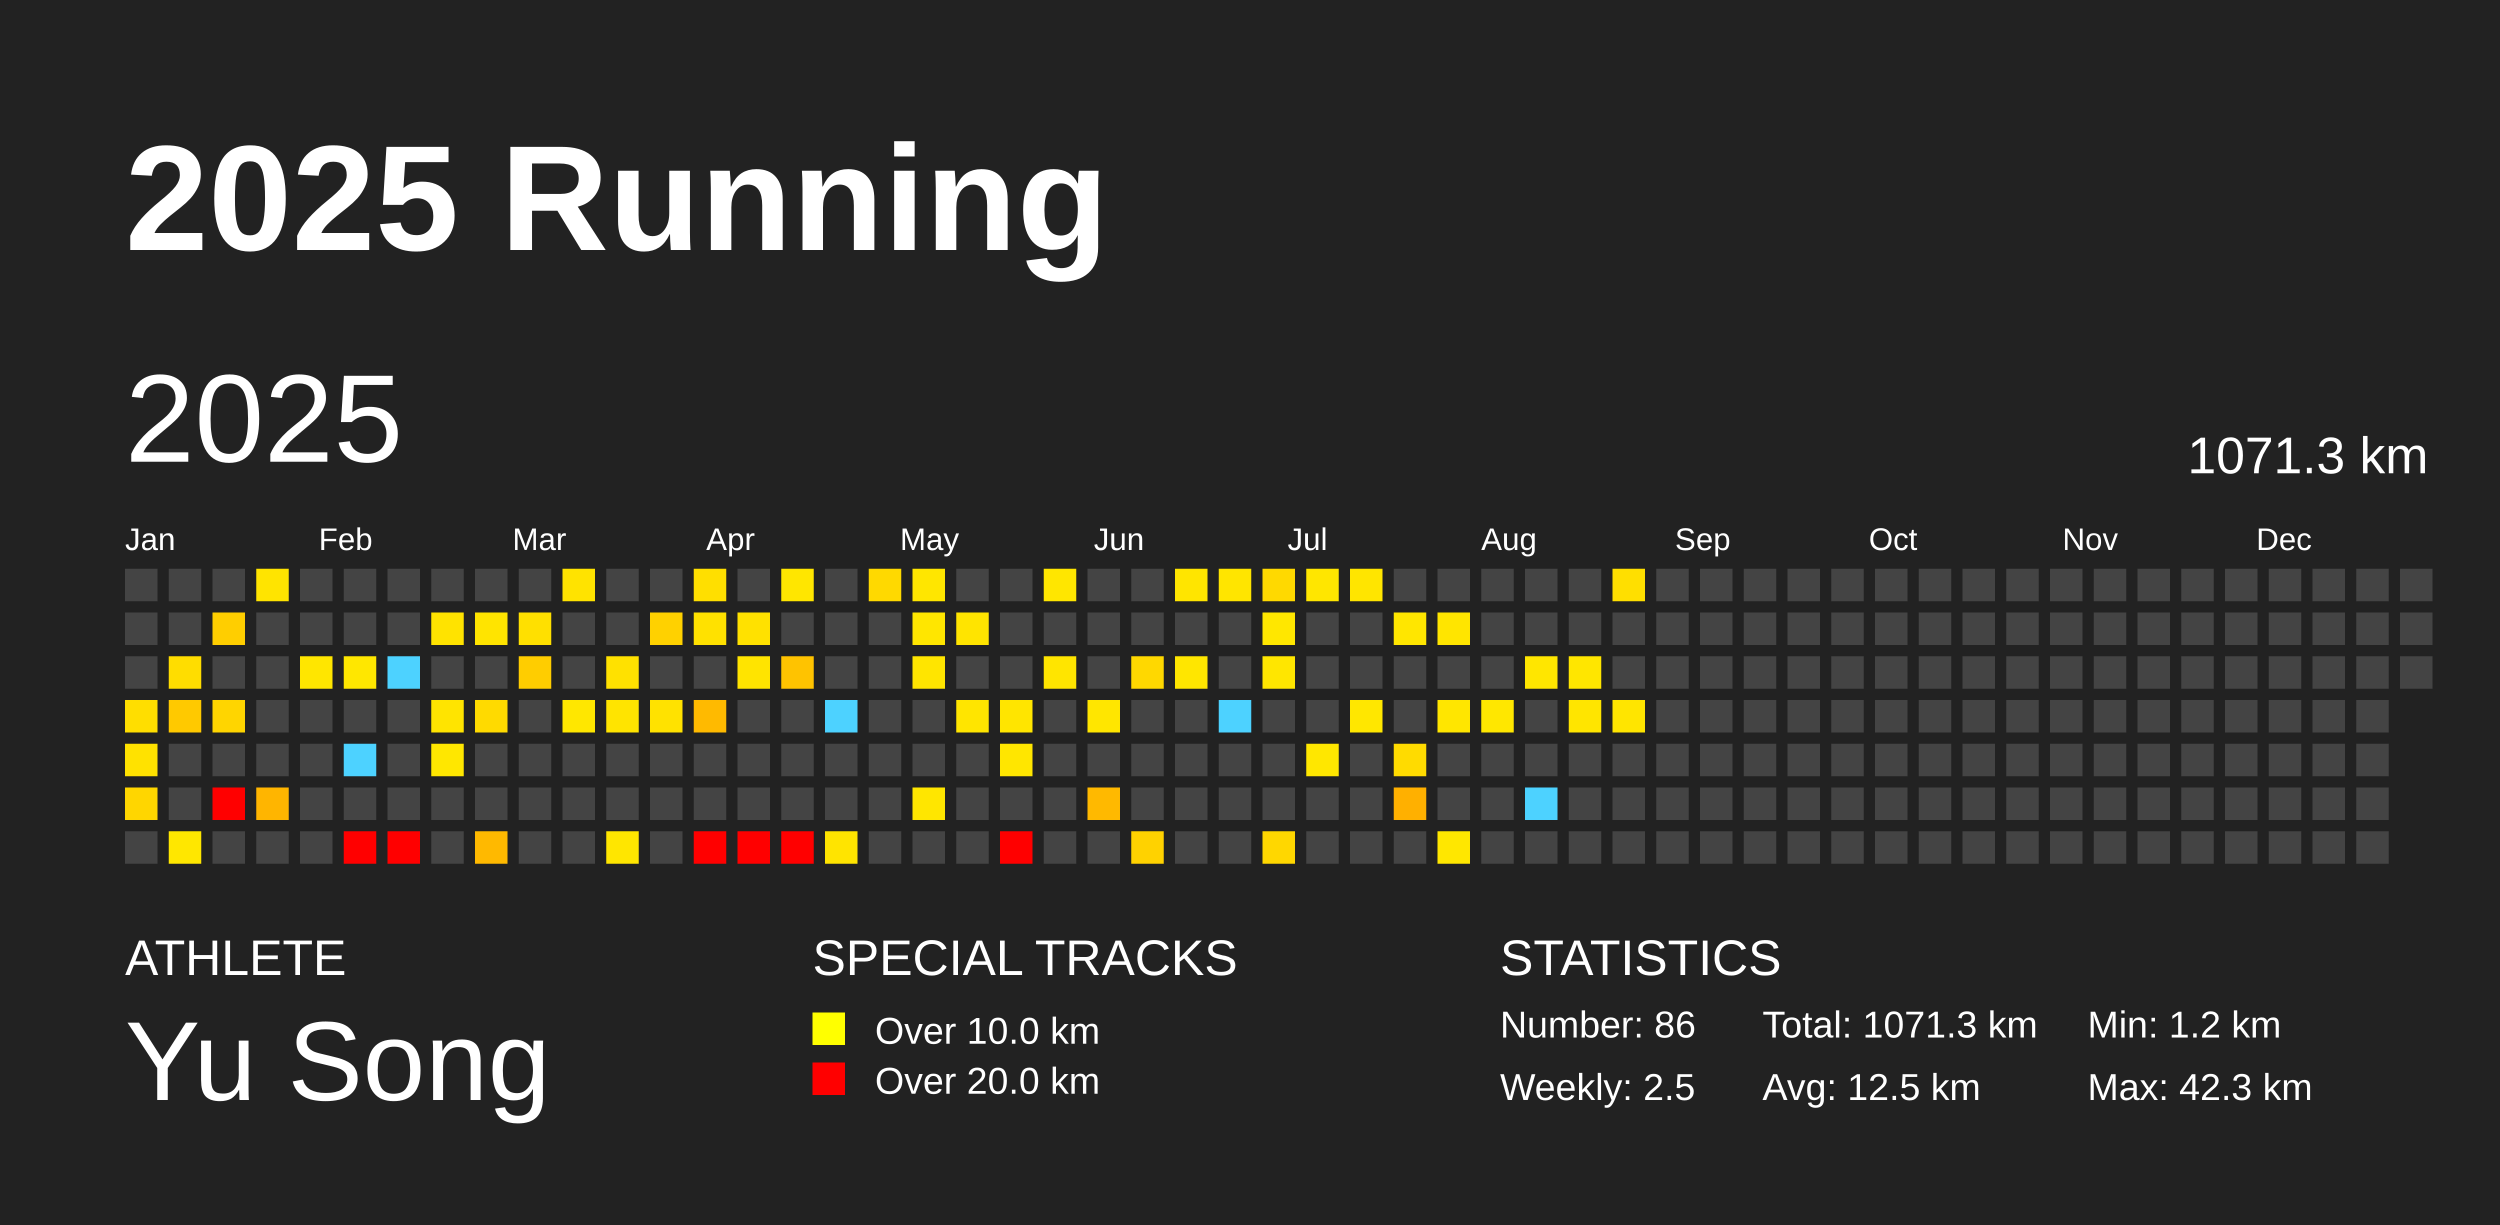
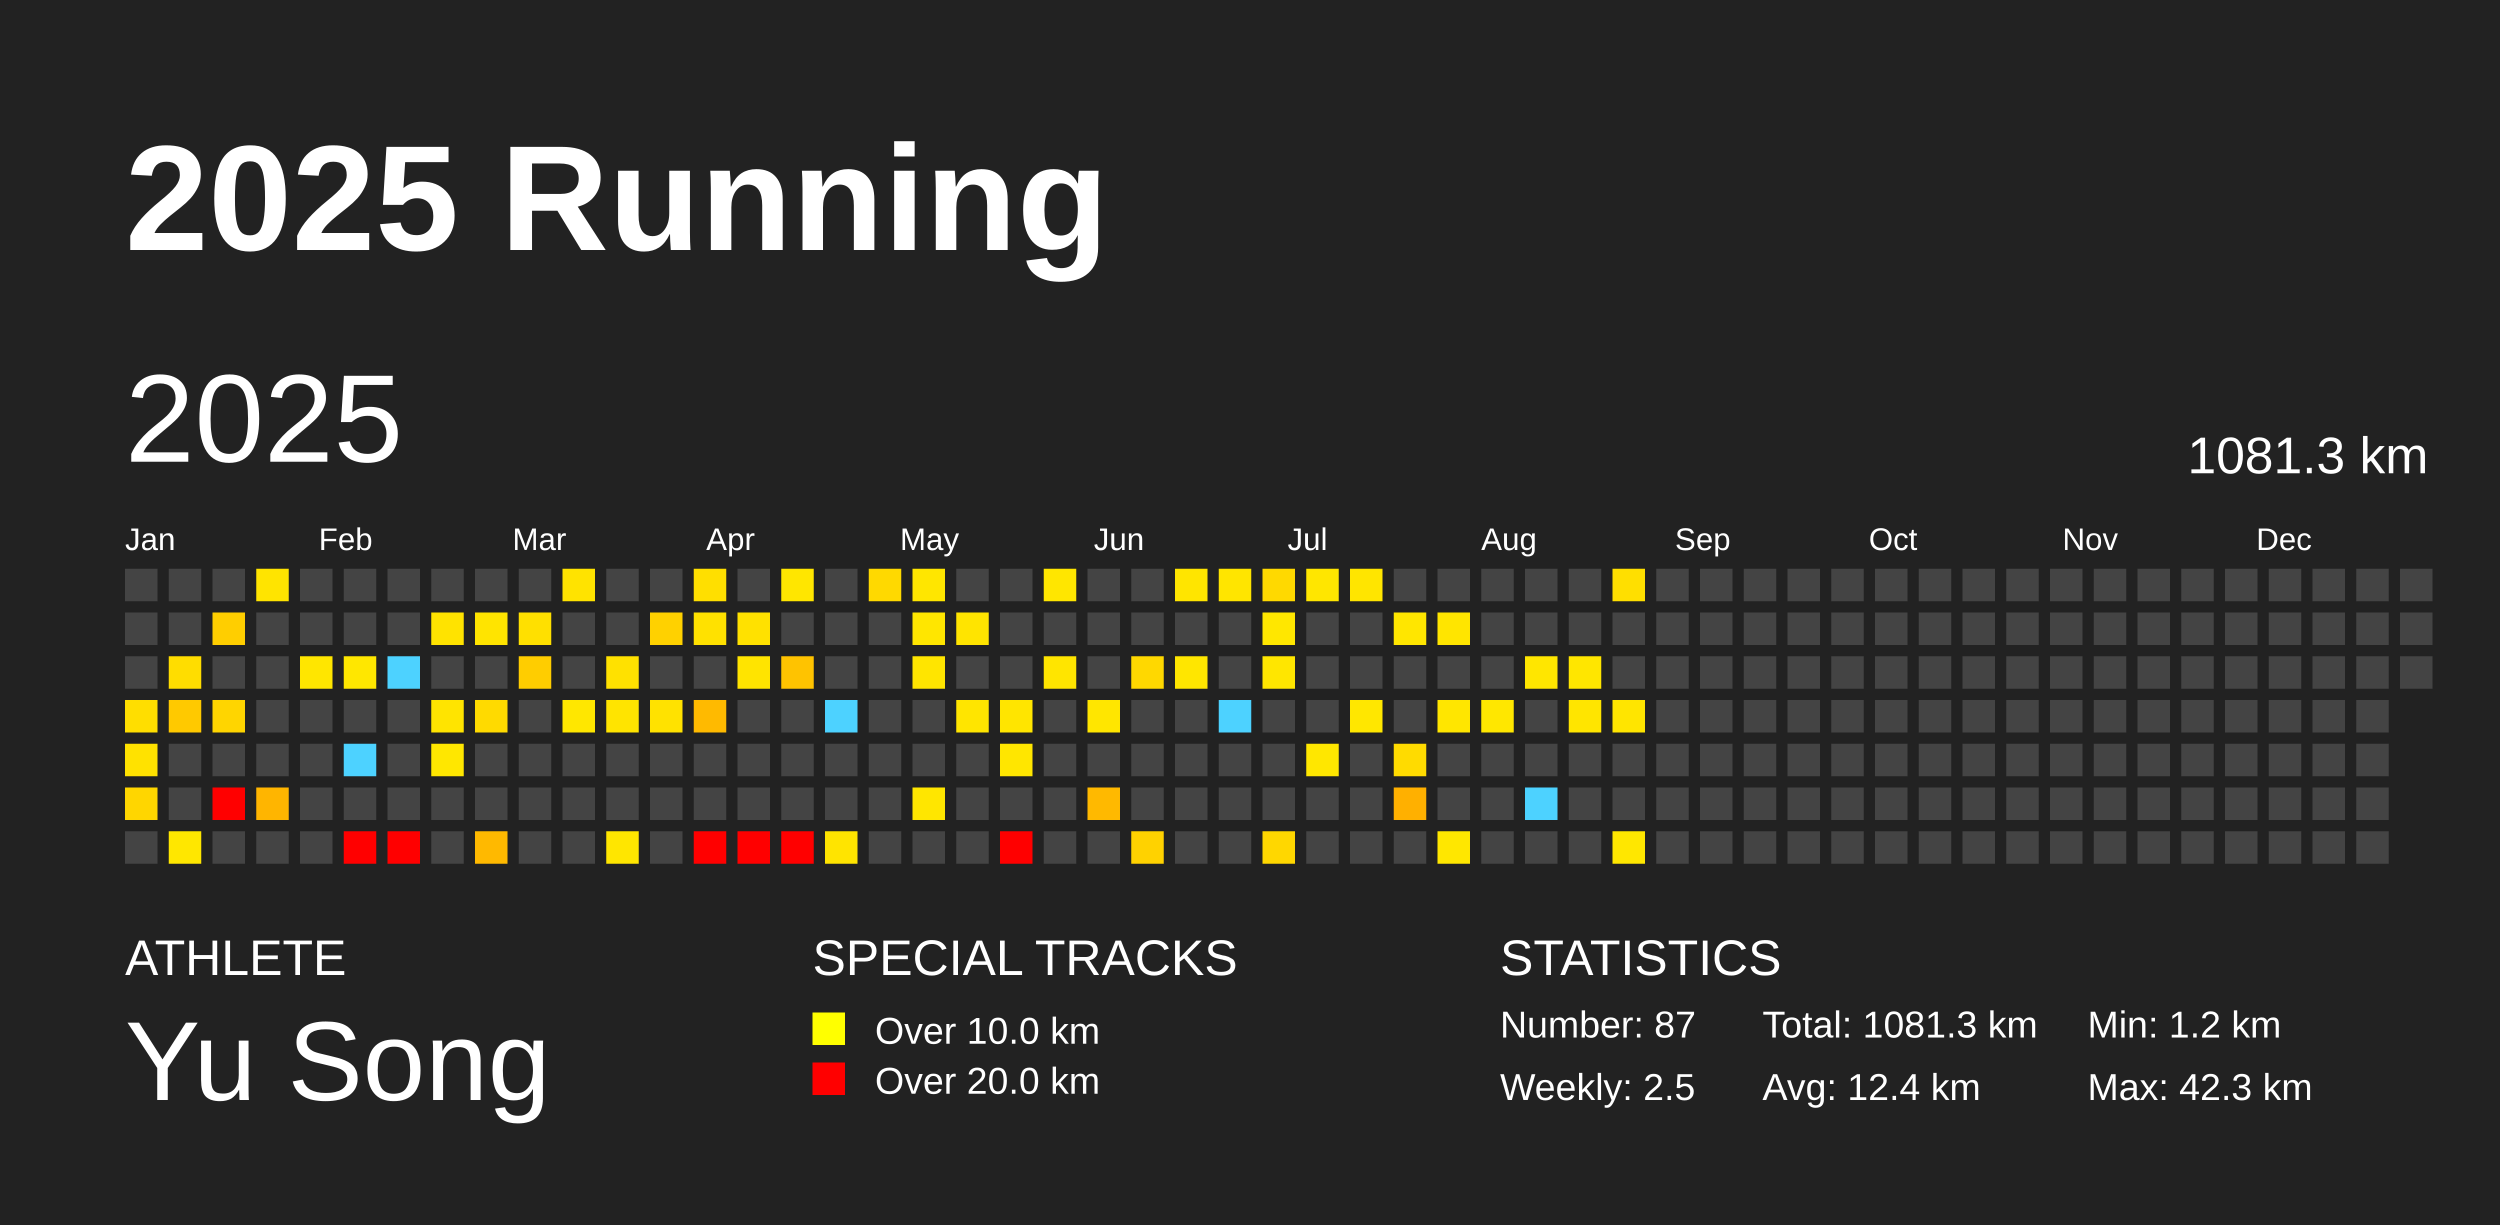
<svg xmlns="http://www.w3.org/2000/svg" baseProfile="full" height="98mm" version="1.1" viewBox="0,0,200,98" width="200mm">
  <defs />
  <rect fill="#222222" height="98" width="200" x="0" y="0" />
  <text fill="#FFFFFF" style="font-size:12px; font-family:Arial; font-weight:bold;" x="10" y="20">2025 Running</text>
  <text fill="#FFFFFF" style="font-size:4px; font-family:Arial" x="10" y="78">ATHLETE</text>
  <text fill="#FFFFFF" style="font-size:9px; font-family:Arial" x="10" y="88">Yu Song</text>
  <text fill="#FFFFFF" style="font-size:4px; font-family:Arial" x="65" y="78">SPECIAL TRACKS</text>
  <rect fill="yellow" height="2.6" width="2.6" x="65" y="81" />
  <text fill="#FFFFFF" style="font-size:3px; font-family:Arial" x="70" y="83.5">Over 10.0 km</text>
  <rect fill="red" height="2.6" width="2.6" x="65" y="85" />
  <text fill="#FFFFFF" style="font-size:3px; font-family:Arial" x="70" y="87.5">Over 20.0 km</text>
  <text fill="#FFFFFF" style="font-size:4px; font-family:Arial" x="120" y="78">STATISTICS</text>
-   <text fill="#FFFFFF" style="font-size:3px; font-family:Arial" x="120" y="83">Number: 86</text>
+   <text fill="#FFFFFF" style="font-size:3px; font-family:Arial" x="120" y="83">Number: 87</text>
  <text fill="#FFFFFF" style="font-size:3px; font-family:Arial" x="120" y="88">Weekly: 2.5</text>
-   <text fill="#FFFFFF" style="font-size:3px; font-family:Arial" x="141" y="83">Total: 1071.3 km</text>
-   <text fill="#FFFFFF" style="font-size:3px; font-family:Arial" x="141" y="88">Avg: 12.5 km</text>
+   <text fill="#FFFFFF" style="font-size:3px; font-family:Arial" x="141" y="83">Total: 1081.3 km</text>
+   <text fill="#FFFFFF" style="font-size:3px; font-family:Arial" x="141" y="88">Avg: 12.4 km</text>
  <text fill="#FFFFFF" style="font-size:3px; font-family:Arial" x="167" y="83">Min: 1.2 km</text>
  <text fill="#FFFFFF" style="font-size:3px; font-family:Arial" x="167" y="88">Max: 42.3 km</text>
  <text dominant-baseline="hanging" fill="#FFFFFF" style="font-size:10.0px; font-family:Arial;" x="10" y="30">2025</text>
-   <text dominant-baseline="hanging" fill="#FFFFFF" style="font-size:4.125px; font-family:Arial;" x="175" y="35">1071.3 km</text>
+   <text dominant-baseline="hanging" fill="#FFFFFF" style="font-size:4.125px; font-family:Arial;" x="175" y="35">1081.3 km</text>
  <text fill="#FFFFFF" style="font-size:2.5px; font-family:Arial" x="10.0" y="44">Jan</text>
  <text fill="#FFFFFF" style="font-size:2.5px; font-family:Arial" x="25.5" y="44">Feb</text>
  <text fill="#FFFFFF" style="font-size:2.5px; font-family:Arial" x="41.0" y="44">Mar</text>
  <text fill="#FFFFFF" style="font-size:2.5px; font-family:Arial" x="56.5" y="44">Apr</text>
  <text fill="#FFFFFF" style="font-size:2.5px; font-family:Arial" x="72.0" y="44">May</text>
  <text fill="#FFFFFF" style="font-size:2.5px; font-family:Arial" x="87.5" y="44">Jun</text>
  <text fill="#FFFFFF" style="font-size:2.5px; font-family:Arial" x="103.0" y="44">Jul</text>
  <text fill="#FFFFFF" style="font-size:2.5px; font-family:Arial" x="118.5" y="44">Aug</text>
  <text fill="#FFFFFF" style="font-size:2.5px; font-family:Arial" x="134.0" y="44">Sep</text>
  <text fill="#FFFFFF" style="font-size:2.5px; font-family:Arial" x="149.5" y="44">Oct</text>
  <text fill="#FFFFFF" style="font-size:2.5px; font-family:Arial" x="165.0" y="44">Nov</text>
  <text fill="#FFFFFF" style="font-size:2.5px; font-family:Arial" x="180.5" y="44">Dec</text>
  <rect fill="#444444" height="2.6" width="2.6" x="10.0" y="45.5" />
  <rect fill="#444444" height="2.6" width="2.6" x="10.0" y="49.0" />
  <rect fill="#444444" height="2.6" width="2.6" x="10.0" y="52.5" />
  <rect fill="#ffde00" height="2.6" width="2.6" x="10.0" y="56.0" />
  <rect fill="#ffe200" height="2.6" width="2.6" x="10.0" y="59.5" />
  <rect fill="#ffd600" height="2.6" width="2.6" x="10.0" y="63.0" />
  <rect fill="#444444" height="2.6" width="2.6" x="10.0" y="66.5" />
  <rect fill="#444444" height="2.6" width="2.6" x="13.5" y="45.5" />
  <rect fill="#444444" height="2.6" width="2.6" x="13.5" y="49.0" />
  <rect fill="#ffdd00" height="2.6" width="2.6" x="13.5" y="52.5" />
  <rect fill="#ffc900" height="2.6" width="2.6" x="13.5" y="56.0" />
  <rect fill="#444444" height="2.6" width="2.6" x="13.5" y="59.5" />
  <rect fill="#444444" height="2.6" width="2.6" x="13.5" y="63.0" />
  <rect fill="#ffe700" height="2.6" width="2.6" x="13.5" y="66.5" />
  <rect fill="#444444" height="2.6" width="2.6" x="17.0" y="45.5" />
  <rect fill="#ffce00" height="2.6" width="2.6" x="17.0" y="49.0" />
  <rect fill="#444444" height="2.6" width="2.6" x="17.0" y="52.5" />
  <rect fill="#ffd500" height="2.6" width="2.6" x="17.0" y="56.0" />
  <rect fill="#444444" height="2.6" width="2.6" x="17.0" y="59.5" />
  <rect fill="red" height="2.6" width="2.6" x="17.0" y="63.0" />
  <rect fill="#444444" height="2.6" width="2.6" x="17.0" y="66.5" />
  <rect fill="#ffe400" height="2.6" width="2.6" x="20.5" y="45.5" />
  <rect fill="#444444" height="2.6" width="2.6" x="20.5" y="49.0" />
  <rect fill="#444444" height="2.6" width="2.6" x="20.5" y="52.5" />
  <rect fill="#444444" height="2.6" width="2.6" x="20.5" y="56.0" />
  <rect fill="#444444" height="2.6" width="2.6" x="20.5" y="59.5" />
  <rect fill="#ffb500" height="2.6" width="2.6" x="20.5" y="63.0" />
  <rect fill="#444444" height="2.6" width="2.6" x="20.5" y="66.5" />
  <rect fill="#444444" height="2.6" width="2.6" x="24.0" y="45.5" />
  <rect fill="#444444" height="2.6" width="2.6" x="24.0" y="49.0" />
  <rect fill="#ffe600" height="2.6" width="2.6" x="24.0" y="52.5" />
  <rect fill="#444444" height="2.6" width="2.6" x="24.0" y="56.0" />
  <rect fill="#444444" height="2.6" width="2.6" x="24.0" y="59.5" />
  <rect fill="#444444" height="2.6" width="2.6" x="24.0" y="63.0" />
  <rect fill="#444444" height="2.6" width="2.6" x="24.0" y="66.5" />
  <rect fill="#444444" height="2.6" width="2.6" x="27.5" y="45.5" />
  <rect fill="#444444" height="2.6" width="2.6" x="27.5" y="49.0" />
  <rect fill="#ffe700" height="2.6" width="2.6" x="27.5" y="52.5" />
  <rect fill="#444444" height="2.6" width="2.6" x="27.5" y="56.0" />
  <rect fill="#4dd2ff" height="2.6" width="2.6" x="27.5" y="59.5" />
  <rect fill="#444444" height="2.6" width="2.6" x="27.5" y="63.0" />
  <rect fill="red" height="2.6" width="2.6" x="27.5" y="66.5" />
  <rect fill="#444444" height="2.6" width="2.6" x="31.0" y="45.5" />
  <rect fill="#444444" height="2.6" width="2.6" x="31.0" y="49.0" />
  <rect fill="#4dd2ff" height="2.6" width="2.6" x="31.0" y="52.5" />
  <rect fill="#444444" height="2.6" width="2.6" x="31.0" y="56.0" />
  <rect fill="#444444" height="2.6" width="2.6" x="31.0" y="59.5" />
  <rect fill="#444444" height="2.6" width="2.6" x="31.0" y="63.0" />
  <rect fill="red" height="2.6" width="2.6" x="31.0" y="66.5" />
  <rect fill="#444444" height="2.6" width="2.6" x="34.5" y="45.5" />
  <rect fill="#ffe300" height="2.6" width="2.6" x="34.5" y="49.0" />
  <rect fill="#444444" height="2.6" width="2.6" x="34.5" y="52.5" />
  <rect fill="#ffe400" height="2.6" width="2.6" x="34.5" y="56.0" />
  <rect fill="#ffe700" height="2.6" width="2.6" x="34.5" y="59.5" />
  <rect fill="#444444" height="2.6" width="2.6" x="34.5" y="63.0" />
  <rect fill="#444444" height="2.6" width="2.6" x="34.5" y="66.5" />
  <rect fill="#444444" height="2.6" width="2.6" x="38.0" y="45.5" />
  <rect fill="#ffe400" height="2.6" width="2.6" x="38.0" y="49.0" />
  <rect fill="#444444" height="2.6" width="2.6" x="38.0" y="52.5" />
  <rect fill="#ffda00" height="2.6" width="2.6" x="38.0" y="56.0" />
  <rect fill="#444444" height="2.6" width="2.6" x="38.0" y="59.5" />
  <rect fill="#444444" height="2.6" width="2.6" x="38.0" y="63.0" />
  <rect fill="#ffb900" height="2.6" width="2.6" x="38.0" y="66.5" />
  <rect fill="#444444" height="2.6" width="2.6" x="41.5" y="45.5" />
  <rect fill="#ffe000" height="2.6" width="2.6" x="41.5" y="49.0" />
  <rect fill="#ffcd00" height="2.6" width="2.6" x="41.5" y="52.5" />
  <rect fill="#444444" height="2.6" width="2.6" x="41.5" y="56.0" />
  <rect fill="#444444" height="2.6" width="2.6" x="41.5" y="59.5" />
  <rect fill="#444444" height="2.6" width="2.6" x="41.5" y="63.0" />
  <rect fill="#444444" height="2.6" width="2.6" x="41.5" y="66.5" />
  <rect fill="#ffe300" height="2.6" width="2.6" x="45.0" y="45.5" />
  <rect fill="#444444" height="2.6" width="2.6" x="45.0" y="49.0" />
  <rect fill="#444444" height="2.6" width="2.6" x="45.0" y="52.5" />
  <rect fill="#ffe700" height="2.6" width="2.6" x="45.0" y="56.0" />
  <rect fill="#444444" height="2.6" width="2.6" x="45.0" y="59.5" />
  <rect fill="#444444" height="2.6" width="2.6" x="45.0" y="63.0" />
  <rect fill="#444444" height="2.6" width="2.6" x="45.0" y="66.5" />
  <rect fill="#444444" height="2.6" width="2.6" x="48.5" y="45.5" />
  <rect fill="#444444" height="2.6" width="2.6" x="48.5" y="49.0" />
  <rect fill="#ffe100" height="2.6" width="2.6" x="48.5" y="52.5" />
  <rect fill="#ffe400" height="2.6" width="2.6" x="48.5" y="56.0" />
  <rect fill="#444444" height="2.6" width="2.6" x="48.5" y="59.5" />
  <rect fill="#444444" height="2.6" width="2.6" x="48.5" y="63.0" />
  <rect fill="#ffe600" height="2.6" width="2.6" x="48.5" y="66.5" />
  <rect fill="#444444" height="2.6" width="2.6" x="52.0" y="45.5" />
  <rect fill="#ffd100" height="2.6" width="2.6" x="52.0" y="49.0" />
  <rect fill="#444444" height="2.6" width="2.6" x="52.0" y="52.5" />
  <rect fill="#ffe200" height="2.6" width="2.6" x="52.0" y="56.0" />
  <rect fill="#444444" height="2.6" width="2.6" x="52.0" y="59.5" />
  <rect fill="#444444" height="2.6" width="2.6" x="52.0" y="63.0" />
  <rect fill="#444444" height="2.6" width="2.6" x="52.0" y="66.5" />
  <rect fill="#ffdf00" height="2.6" width="2.6" x="55.5" y="45.5" />
  <rect fill="#ffe100" height="2.6" width="2.6" x="55.5" y="49.0" />
  <rect fill="#444444" height="2.6" width="2.6" x="55.5" y="52.5" />
  <rect fill="#ffba00" height="2.6" width="2.6" x="55.5" y="56.0" />
  <rect fill="#444444" height="2.6" width="2.6" x="55.5" y="59.5" />
  <rect fill="#444444" height="2.6" width="2.6" x="55.5" y="63.0" />
  <rect fill="red" height="2.6" width="2.6" x="55.5" y="66.5" />
  <rect fill="#444444" height="2.6" width="2.6" x="59.0" y="45.5" />
  <rect fill="#ffe100" height="2.6" width="2.6" x="59.0" y="49.0" />
  <rect fill="#ffe400" height="2.6" width="2.6" x="59.0" y="52.5" />
  <rect fill="#444444" height="2.6" width="2.6" x="59.0" y="56.0" />
  <rect fill="#444444" height="2.6" width="2.6" x="59.0" y="59.5" />
  <rect fill="#444444" height="2.6" width="2.6" x="59.0" y="63.0" />
  <rect fill="red" height="2.6" width="2.6" x="59.0" y="66.5" />
  <rect fill="#ffe600" height="2.6" width="2.6" x="62.5" y="45.5" />
  <rect fill="#444444" height="2.6" width="2.6" x="62.5" y="49.0" />
  <rect fill="#ffc300" height="2.6" width="2.6" x="62.5" y="52.5" />
  <rect fill="#444444" height="2.6" width="2.6" x="62.5" y="56.0" />
  <rect fill="#444444" height="2.6" width="2.6" x="62.5" y="59.5" />
  <rect fill="#444444" height="2.6" width="2.6" x="62.5" y="63.0" />
  <rect fill="red" height="2.6" width="2.6" x="62.5" y="66.5" />
  <rect fill="#444444" height="2.6" width="2.6" x="66.0" y="45.5" />
  <rect fill="#444444" height="2.6" width="2.6" x="66.0" y="49.0" />
  <rect fill="#444444" height="2.6" width="2.6" x="66.0" y="52.5" />
  <rect fill="#4dd2ff" height="2.6" width="2.6" x="66.0" y="56.0" />
  <rect fill="#444444" height="2.6" width="2.6" x="66.0" y="59.5" />
  <rect fill="#444444" height="2.6" width="2.6" x="66.0" y="63.0" />
  <rect fill="#ffe400" height="2.6" width="2.6" x="66.0" y="66.5" />
  <rect fill="#ffd900" height="2.6" width="2.6" x="69.5" y="45.5" />
  <rect fill="#444444" height="2.6" width="2.6" x="69.5" y="49.0" />
  <rect fill="#444444" height="2.6" width="2.6" x="69.5" y="52.5" />
  <rect fill="#444444" height="2.6" width="2.6" x="69.5" y="56.0" />
  <rect fill="#444444" height="2.6" width="2.6" x="69.5" y="59.5" />
  <rect fill="#444444" height="2.6" width="2.6" x="69.5" y="63.0" />
  <rect fill="#444444" height="2.6" width="2.6" x="69.5" y="66.5" />
  <rect fill="#ffe600" height="2.6" width="2.6" x="73.0" y="45.5" />
  <rect fill="#ffe600" height="2.6" width="2.6" x="73.0" y="49.0" />
  <rect fill="#ffe500" height="2.6" width="2.6" x="73.0" y="52.5" />
  <rect fill="#444444" height="2.6" width="2.6" x="73.0" y="56.0" />
  <rect fill="#444444" height="2.6" width="2.6" x="73.0" y="59.5" />
  <rect fill="#ffe600" height="2.6" width="2.6" x="73.0" y="63.0" />
  <rect fill="#444444" height="2.6" width="2.6" x="73.0" y="66.5" />
  <rect fill="#444444" height="2.6" width="2.6" x="76.5" y="45.5" />
  <rect fill="#ffe400" height="2.6" width="2.6" x="76.5" y="49.0" />
  <rect fill="#444444" height="2.6" width="2.6" x="76.5" y="52.5" />
  <rect fill="#ffe500" height="2.6" width="2.6" x="76.5" y="56.0" />
  <rect fill="#444444" height="2.6" width="2.6" x="76.5" y="59.5" />
  <rect fill="#444444" height="2.6" width="2.6" x="76.5" y="63.0" />
  <rect fill="#444444" height="2.6" width="2.6" x="76.5" y="66.5" />
  <rect fill="#444444" height="2.6" width="2.6" x="80.0" y="45.5" />
  <rect fill="#444444" height="2.6" width="2.6" x="80.0" y="49.0" />
  <rect fill="#444444" height="2.6" width="2.6" x="80.0" y="52.5" />
  <rect fill="#ffe500" height="2.6" width="2.6" x="80.0" y="56.0" />
  <rect fill="#ffe600" height="2.6" width="2.6" x="80.0" y="59.5" />
  <rect fill="#444444" height="2.6" width="2.6" x="80.0" y="63.0" />
  <rect fill="red" height="2.6" width="2.6" x="80.0" y="66.5" />
  <rect fill="#ffe600" height="2.6" width="2.6" x="83.5" y="45.5" />
  <rect fill="#444444" height="2.6" width="2.6" x="83.5" y="49.0" />
  <rect fill="#ffe500" height="2.6" width="2.6" x="83.5" y="52.5" />
  <rect fill="#444444" height="2.6" width="2.6" x="83.5" y="56.0" />
  <rect fill="#444444" height="2.6" width="2.6" x="83.5" y="59.5" />
  <rect fill="#444444" height="2.6" width="2.6" x="83.5" y="63.0" />
  <rect fill="#444444" height="2.6" width="2.6" x="83.5" y="66.5" />
  <rect fill="#444444" height="2.6" width="2.6" x="87.0" y="45.5" />
  <rect fill="#444444" height="2.6" width="2.6" x="87.0" y="49.0" />
  <rect fill="#444444" height="2.6" width="2.6" x="87.0" y="52.5" />
  <rect fill="#ffe600" height="2.6" width="2.6" x="87.0" y="56.0" />
  <rect fill="#444444" height="2.6" width="2.6" x="87.0" y="59.5" />
  <rect fill="#ffb900" height="2.6" width="2.6" x="87.0" y="63.0" />
  <rect fill="#444444" height="2.6" width="2.6" x="87.0" y="66.5" />
  <rect fill="#444444" height="2.6" width="2.6" x="90.5" y="45.5" />
  <rect fill="#444444" height="2.6" width="2.6" x="90.5" y="49.0" />
  <rect fill="#ffd800" height="2.6" width="2.6" x="90.5" y="52.5" />
  <rect fill="#444444" height="2.6" width="2.6" x="90.5" y="56.0" />
  <rect fill="#444444" height="2.6" width="2.6" x="90.5" y="59.5" />
  <rect fill="#444444" height="2.6" width="2.6" x="90.5" y="63.0" />
  <rect fill="#ffd200" height="2.6" width="2.6" x="90.5" y="66.5" />
  <rect fill="#ffe500" height="2.6" width="2.6" x="94.0" y="45.5" />
  <rect fill="#444444" height="2.6" width="2.6" x="94.0" y="49.0" />
  <rect fill="#ffe600" height="2.6" width="2.6" x="94.0" y="52.5" />
  <rect fill="#444444" height="2.6" width="2.6" x="94.0" y="56.0" />
  <rect fill="#444444" height="2.6" width="2.6" x="94.0" y="59.5" />
  <rect fill="#444444" height="2.6" width="2.6" x="94.0" y="63.0" />
  <rect fill="#444444" height="2.6" width="2.6" x="94.0" y="66.5" />
  <rect fill="#ffe500" height="2.6" width="2.6" x="97.5" y="45.5" />
  <rect fill="#444444" height="2.6" width="2.6" x="97.5" y="49.0" />
  <rect fill="#444444" height="2.6" width="2.6" x="97.5" y="52.5" />
  <rect fill="#4dd2ff" height="2.6" width="2.6" x="97.5" y="56.0" />
  <rect fill="#444444" height="2.6" width="2.6" x="97.5" y="59.5" />
  <rect fill="#444444" height="2.6" width="2.6" x="97.5" y="63.0" />
  <rect fill="#444444" height="2.6" width="2.6" x="97.5" y="66.5" />
  <rect fill="#ffd900" height="2.6" width="2.6" x="101.0" y="45.5" />
  <rect fill="#ffe700" height="2.6" width="2.6" x="101.0" y="49.0" />
  <rect fill="#ffe600" height="2.6" width="2.6" x="101.0" y="52.5" />
  <rect fill="#444444" height="2.6" width="2.6" x="101.0" y="56.0" />
  <rect fill="#444444" height="2.6" width="2.6" x="101.0" y="59.5" />
  <rect fill="#444444" height="2.6" width="2.6" x="101.0" y="63.0" />
  <rect fill="#ffd700" height="2.6" width="2.6" x="101.0" y="66.5" />
  <rect fill="#ffe600" height="2.6" width="2.6" x="104.5" y="45.5" />
  <rect fill="#444444" height="2.6" width="2.6" x="104.5" y="49.0" />
  <rect fill="#444444" height="2.6" width="2.6" x="104.5" y="52.5" />
  <rect fill="#444444" height="2.6" width="2.6" x="104.5" y="56.0" />
  <rect fill="#ffe700" height="2.6" width="2.6" x="104.5" y="59.5" />
  <rect fill="#444444" height="2.6" width="2.6" x="104.5" y="63.0" />
  <rect fill="#444444" height="2.6" width="2.6" x="104.5" y="66.5" />
  <rect fill="#ffe500" height="2.6" width="2.6" x="108.0" y="45.5" />
  <rect fill="#444444" height="2.6" width="2.6" x="108.0" y="49.0" />
  <rect fill="#444444" height="2.6" width="2.6" x="108.0" y="52.5" />
  <rect fill="#ffe700" height="2.6" width="2.6" x="108.0" y="56.0" />
  <rect fill="#444444" height="2.6" width="2.6" x="108.0" y="59.5" />
  <rect fill="#444444" height="2.6" width="2.6" x="108.0" y="63.0" />
  <rect fill="#444444" height="2.6" width="2.6" x="108.0" y="66.5" />
  <rect fill="#444444" height="2.6" width="2.6" x="111.5" y="45.5" />
  <rect fill="#ffe600" height="2.6" width="2.6" x="111.5" y="49.0" />
  <rect fill="#444444" height="2.6" width="2.6" x="111.5" y="52.5" />
  <rect fill="#444444" height="2.6" width="2.6" x="111.5" y="56.0" />
  <rect fill="#ffdb00" height="2.6" width="2.6" x="111.5" y="59.5" />
  <rect fill="#ffb000" height="2.6" width="2.6" x="111.5" y="63.0" />
  <rect fill="#444444" height="2.6" width="2.6" x="111.5" y="66.5" />
  <rect fill="#444444" height="2.6" width="2.6" x="115.0" y="45.5" />
  <rect fill="#ffe500" height="2.6" width="2.6" x="115.0" y="49.0" />
  <rect fill="#444444" height="2.6" width="2.6" x="115.0" y="52.5" />
  <rect fill="#ffe600" height="2.6" width="2.6" x="115.0" y="56.0" />
  <rect fill="#444444" height="2.6" width="2.6" x="115.0" y="59.5" />
  <rect fill="#444444" height="2.6" width="2.6" x="115.0" y="63.0" />
  <rect fill="#ffe700" height="2.6" width="2.6" x="115.0" y="66.5" />
  <rect fill="#444444" height="2.6" width="2.6" x="118.5" y="45.5" />
  <rect fill="#444444" height="2.6" width="2.6" x="118.5" y="49.0" />
  <rect fill="#444444" height="2.6" width="2.6" x="118.5" y="52.5" />
  <rect fill="#ffe700" height="2.6" width="2.6" x="118.5" y="56.0" />
  <rect fill="#444444" height="2.6" width="2.6" x="118.5" y="59.5" />
  <rect fill="#444444" height="2.6" width="2.6" x="118.5" y="63.0" />
  <rect fill="#444444" height="2.6" width="2.6" x="118.5" y="66.5" />
  <rect fill="#444444" height="2.6" width="2.6" x="122.0" y="45.5" />
  <rect fill="#444444" height="2.6" width="2.6" x="122.0" y="49.0" />
  <rect fill="#ffe600" height="2.6" width="2.6" x="122.0" y="52.5" />
  <rect fill="#444444" height="2.6" width="2.6" x="122.0" y="56.0" />
  <rect fill="#444444" height="2.6" width="2.6" x="122.0" y="59.5" />
  <rect fill="#4dd2ff" height="2.6" width="2.6" x="122.0" y="63.0" />
  <rect fill="#444444" height="2.6" width="2.6" x="122.0" y="66.5" />
  <rect fill="#444444" height="2.6" width="2.6" x="125.5" y="45.5" />
  <rect fill="#444444" height="2.6" width="2.6" x="125.5" y="49.0" />
  <rect fill="#ffe600" height="2.6" width="2.6" x="125.5" y="52.5" />
  <rect fill="#ffe500" height="2.6" width="2.6" x="125.5" y="56.0" />
  <rect fill="#444444" height="2.6" width="2.6" x="125.5" y="59.5" />
  <rect fill="#444444" height="2.6" width="2.6" x="125.5" y="63.0" />
  <rect fill="#444444" height="2.6" width="2.6" x="125.5" y="66.5" />
  <rect fill="#ffdf00" height="2.6" width="2.6" x="129.0" y="45.5" />
  <rect fill="#444444" height="2.6" width="2.6" x="129.0" y="49.0" />
  <rect fill="#444444" height="2.6" width="2.6" x="129.0" y="52.5" />
  <rect fill="#ffe500" height="2.6" width="2.6" x="129.0" y="56.0" />
  <rect fill="#444444" height="2.6" width="2.6" x="129.0" y="59.5" />
  <rect fill="#444444" height="2.6" width="2.6" x="129.0" y="63.0" />
-   <rect fill="#444444" height="2.6" width="2.6" x="129.0" y="66.5" />
+   <rect fill="#ffe700" height="2.6" width="2.6" x="129.0" y="66.5" />
  <rect fill="#444444" height="2.6" width="2.6" x="132.5" y="45.5" />
  <rect fill="#444444" height="2.6" width="2.6" x="132.5" y="49.0" />
  <rect fill="#444444" height="2.6" width="2.6" x="132.5" y="52.5" />
  <rect fill="#444444" height="2.6" width="2.6" x="132.5" y="56.0" />
  <rect fill="#444444" height="2.6" width="2.6" x="132.5" y="59.5" />
  <rect fill="#444444" height="2.6" width="2.6" x="132.5" y="63.0" />
  <rect fill="#444444" height="2.6" width="2.6" x="132.5" y="66.5" />
  <rect fill="#444444" height="2.6" width="2.6" x="136.0" y="45.5" />
  <rect fill="#444444" height="2.6" width="2.6" x="136.0" y="49.0" />
  <rect fill="#444444" height="2.6" width="2.6" x="136.0" y="52.5" />
  <rect fill="#444444" height="2.6" width="2.6" x="136.0" y="56.0" />
  <rect fill="#444444" height="2.6" width="2.6" x="136.0" y="59.5" />
  <rect fill="#444444" height="2.6" width="2.6" x="136.0" y="63.0" />
  <rect fill="#444444" height="2.6" width="2.6" x="136.0" y="66.5" />
  <rect fill="#444444" height="2.6" width="2.6" x="139.5" y="45.5" />
  <rect fill="#444444" height="2.6" width="2.6" x="139.5" y="49.0" />
  <rect fill="#444444" height="2.6" width="2.6" x="139.5" y="52.5" />
  <rect fill="#444444" height="2.6" width="2.6" x="139.5" y="56.0" />
  <rect fill="#444444" height="2.6" width="2.6" x="139.5" y="59.5" />
  <rect fill="#444444" height="2.6" width="2.6" x="139.5" y="63.0" />
  <rect fill="#444444" height="2.6" width="2.6" x="139.5" y="66.5" />
  <rect fill="#444444" height="2.6" width="2.6" x="143.0" y="45.5" />
  <rect fill="#444444" height="2.6" width="2.6" x="143.0" y="49.0" />
  <rect fill="#444444" height="2.6" width="2.6" x="143.0" y="52.5" />
  <rect fill="#444444" height="2.6" width="2.6" x="143.0" y="56.0" />
  <rect fill="#444444" height="2.6" width="2.6" x="143.0" y="59.5" />
  <rect fill="#444444" height="2.6" width="2.6" x="143.0" y="63.0" />
  <rect fill="#444444" height="2.6" width="2.6" x="143.0" y="66.5" />
  <rect fill="#444444" height="2.6" width="2.6" x="146.5" y="45.5" />
  <rect fill="#444444" height="2.6" width="2.6" x="146.5" y="49.0" />
  <rect fill="#444444" height="2.6" width="2.6" x="146.5" y="52.5" />
  <rect fill="#444444" height="2.6" width="2.6" x="146.5" y="56.0" />
  <rect fill="#444444" height="2.6" width="2.6" x="146.5" y="59.5" />
  <rect fill="#444444" height="2.6" width="2.6" x="146.5" y="63.0" />
  <rect fill="#444444" height="2.6" width="2.6" x="146.5" y="66.5" />
  <rect fill="#444444" height="2.6" width="2.6" x="150.0" y="45.5" />
  <rect fill="#444444" height="2.6" width="2.6" x="150.0" y="49.0" />
  <rect fill="#444444" height="2.6" width="2.6" x="150.0" y="52.5" />
  <rect fill="#444444" height="2.6" width="2.6" x="150.0" y="56.0" />
  <rect fill="#444444" height="2.6" width="2.6" x="150.0" y="59.5" />
  <rect fill="#444444" height="2.6" width="2.6" x="150.0" y="63.0" />
  <rect fill="#444444" height="2.6" width="2.6" x="150.0" y="66.5" />
  <rect fill="#444444" height="2.6" width="2.6" x="153.5" y="45.5" />
  <rect fill="#444444" height="2.6" width="2.6" x="153.5" y="49.0" />
  <rect fill="#444444" height="2.6" width="2.6" x="153.5" y="52.5" />
  <rect fill="#444444" height="2.6" width="2.6" x="153.5" y="56.0" />
  <rect fill="#444444" height="2.6" width="2.6" x="153.5" y="59.5" />
  <rect fill="#444444" height="2.6" width="2.6" x="153.5" y="63.0" />
  <rect fill="#444444" height="2.6" width="2.6" x="153.5" y="66.5" />
  <rect fill="#444444" height="2.6" width="2.6" x="157.0" y="45.5" />
  <rect fill="#444444" height="2.6" width="2.6" x="157.0" y="49.0" />
  <rect fill="#444444" height="2.6" width="2.6" x="157.0" y="52.5" />
  <rect fill="#444444" height="2.6" width="2.6" x="157.0" y="56.0" />
  <rect fill="#444444" height="2.6" width="2.6" x="157.0" y="59.5" />
  <rect fill="#444444" height="2.6" width="2.6" x="157.0" y="63.0" />
  <rect fill="#444444" height="2.6" width="2.6" x="157.0" y="66.5" />
  <rect fill="#444444" height="2.6" width="2.6" x="160.5" y="45.5" />
  <rect fill="#444444" height="2.6" width="2.6" x="160.5" y="49.0" />
  <rect fill="#444444" height="2.6" width="2.6" x="160.5" y="52.5" />
  <rect fill="#444444" height="2.6" width="2.6" x="160.5" y="56.0" />
  <rect fill="#444444" height="2.6" width="2.6" x="160.5" y="59.5" />
  <rect fill="#444444" height="2.6" width="2.6" x="160.5" y="63.0" />
  <rect fill="#444444" height="2.6" width="2.6" x="160.5" y="66.5" />
  <rect fill="#444444" height="2.6" width="2.6" x="164.0" y="45.5" />
  <rect fill="#444444" height="2.6" width="2.6" x="164.0" y="49.0" />
  <rect fill="#444444" height="2.6" width="2.6" x="164.0" y="52.5" />
  <rect fill="#444444" height="2.6" width="2.6" x="164.0" y="56.0" />
  <rect fill="#444444" height="2.6" width="2.6" x="164.0" y="59.5" />
  <rect fill="#444444" height="2.6" width="2.6" x="164.0" y="63.0" />
  <rect fill="#444444" height="2.6" width="2.6" x="164.0" y="66.5" />
  <rect fill="#444444" height="2.6" width="2.6" x="167.5" y="45.5" />
  <rect fill="#444444" height="2.6" width="2.6" x="167.5" y="49.0" />
  <rect fill="#444444" height="2.6" width="2.6" x="167.5" y="52.5" />
  <rect fill="#444444" height="2.6" width="2.6" x="167.5" y="56.0" />
  <rect fill="#444444" height="2.6" width="2.6" x="167.5" y="59.5" />
  <rect fill="#444444" height="2.6" width="2.6" x="167.5" y="63.0" />
  <rect fill="#444444" height="2.6" width="2.6" x="167.5" y="66.5" />
  <rect fill="#444444" height="2.6" width="2.6" x="171.0" y="45.5" />
  <rect fill="#444444" height="2.6" width="2.6" x="171.0" y="49.0" />
  <rect fill="#444444" height="2.6" width="2.6" x="171.0" y="52.5" />
  <rect fill="#444444" height="2.6" width="2.6" x="171.0" y="56.0" />
  <rect fill="#444444" height="2.6" width="2.6" x="171.0" y="59.5" />
  <rect fill="#444444" height="2.6" width="2.6" x="171.0" y="63.0" />
  <rect fill="#444444" height="2.6" width="2.6" x="171.0" y="66.5" />
  <rect fill="#444444" height="2.6" width="2.6" x="174.5" y="45.5" />
  <rect fill="#444444" height="2.6" width="2.6" x="174.5" y="49.0" />
  <rect fill="#444444" height="2.6" width="2.6" x="174.5" y="52.5" />
  <rect fill="#444444" height="2.6" width="2.6" x="174.5" y="56.0" />
  <rect fill="#444444" height="2.6" width="2.6" x="174.5" y="59.5" />
  <rect fill="#444444" height="2.6" width="2.6" x="174.5" y="63.0" />
  <rect fill="#444444" height="2.6" width="2.6" x="174.5" y="66.5" />
  <rect fill="#444444" height="2.6" width="2.6" x="178.0" y="45.5" />
  <rect fill="#444444" height="2.6" width="2.6" x="178.0" y="49.0" />
  <rect fill="#444444" height="2.6" width="2.6" x="178.0" y="52.5" />
  <rect fill="#444444" height="2.6" width="2.6" x="178.0" y="56.0" />
  <rect fill="#444444" height="2.6" width="2.6" x="178.0" y="59.5" />
  <rect fill="#444444" height="2.6" width="2.6" x="178.0" y="63.0" />
  <rect fill="#444444" height="2.6" width="2.6" x="178.0" y="66.5" />
  <rect fill="#444444" height="2.6" width="2.6" x="181.5" y="45.5" />
  <rect fill="#444444" height="2.6" width="2.6" x="181.5" y="49.0" />
  <rect fill="#444444" height="2.6" width="2.6" x="181.5" y="52.5" />
  <rect fill="#444444" height="2.6" width="2.6" x="181.5" y="56.0" />
  <rect fill="#444444" height="2.6" width="2.6" x="181.5" y="59.5" />
  <rect fill="#444444" height="2.6" width="2.6" x="181.5" y="63.0" />
  <rect fill="#444444" height="2.6" width="2.6" x="181.5" y="66.5" />
  <rect fill="#444444" height="2.6" width="2.6" x="185.0" y="45.5" />
  <rect fill="#444444" height="2.6" width="2.6" x="185.0" y="49.0" />
  <rect fill="#444444" height="2.6" width="2.6" x="185.0" y="52.5" />
  <rect fill="#444444" height="2.6" width="2.6" x="185.0" y="56.0" />
  <rect fill="#444444" height="2.6" width="2.6" x="185.0" y="59.5" />
  <rect fill="#444444" height="2.6" width="2.6" x="185.0" y="63.0" />
  <rect fill="#444444" height="2.6" width="2.6" x="185.0" y="66.5" />
  <rect fill="#444444" height="2.6" width="2.6" x="188.5" y="45.5" />
  <rect fill="#444444" height="2.6" width="2.6" x="188.5" y="49.0" />
  <rect fill="#444444" height="2.6" width="2.6" x="188.5" y="52.5" />
  <rect fill="#444444" height="2.6" width="2.6" x="188.5" y="56.0" />
  <rect fill="#444444" height="2.6" width="2.6" x="188.5" y="59.5" />
  <rect fill="#444444" height="2.6" width="2.6" x="188.5" y="63.0" />
  <rect fill="#444444" height="2.6" width="2.6" x="188.5" y="66.5" />
  <rect fill="#444444" height="2.6" width="2.6" x="192.0" y="45.5" />
  <rect fill="#444444" height="2.6" width="2.6" x="192.0" y="49.0" />
  <rect fill="#444444" height="2.6" width="2.6" x="192.0" y="52.5" />
</svg>
